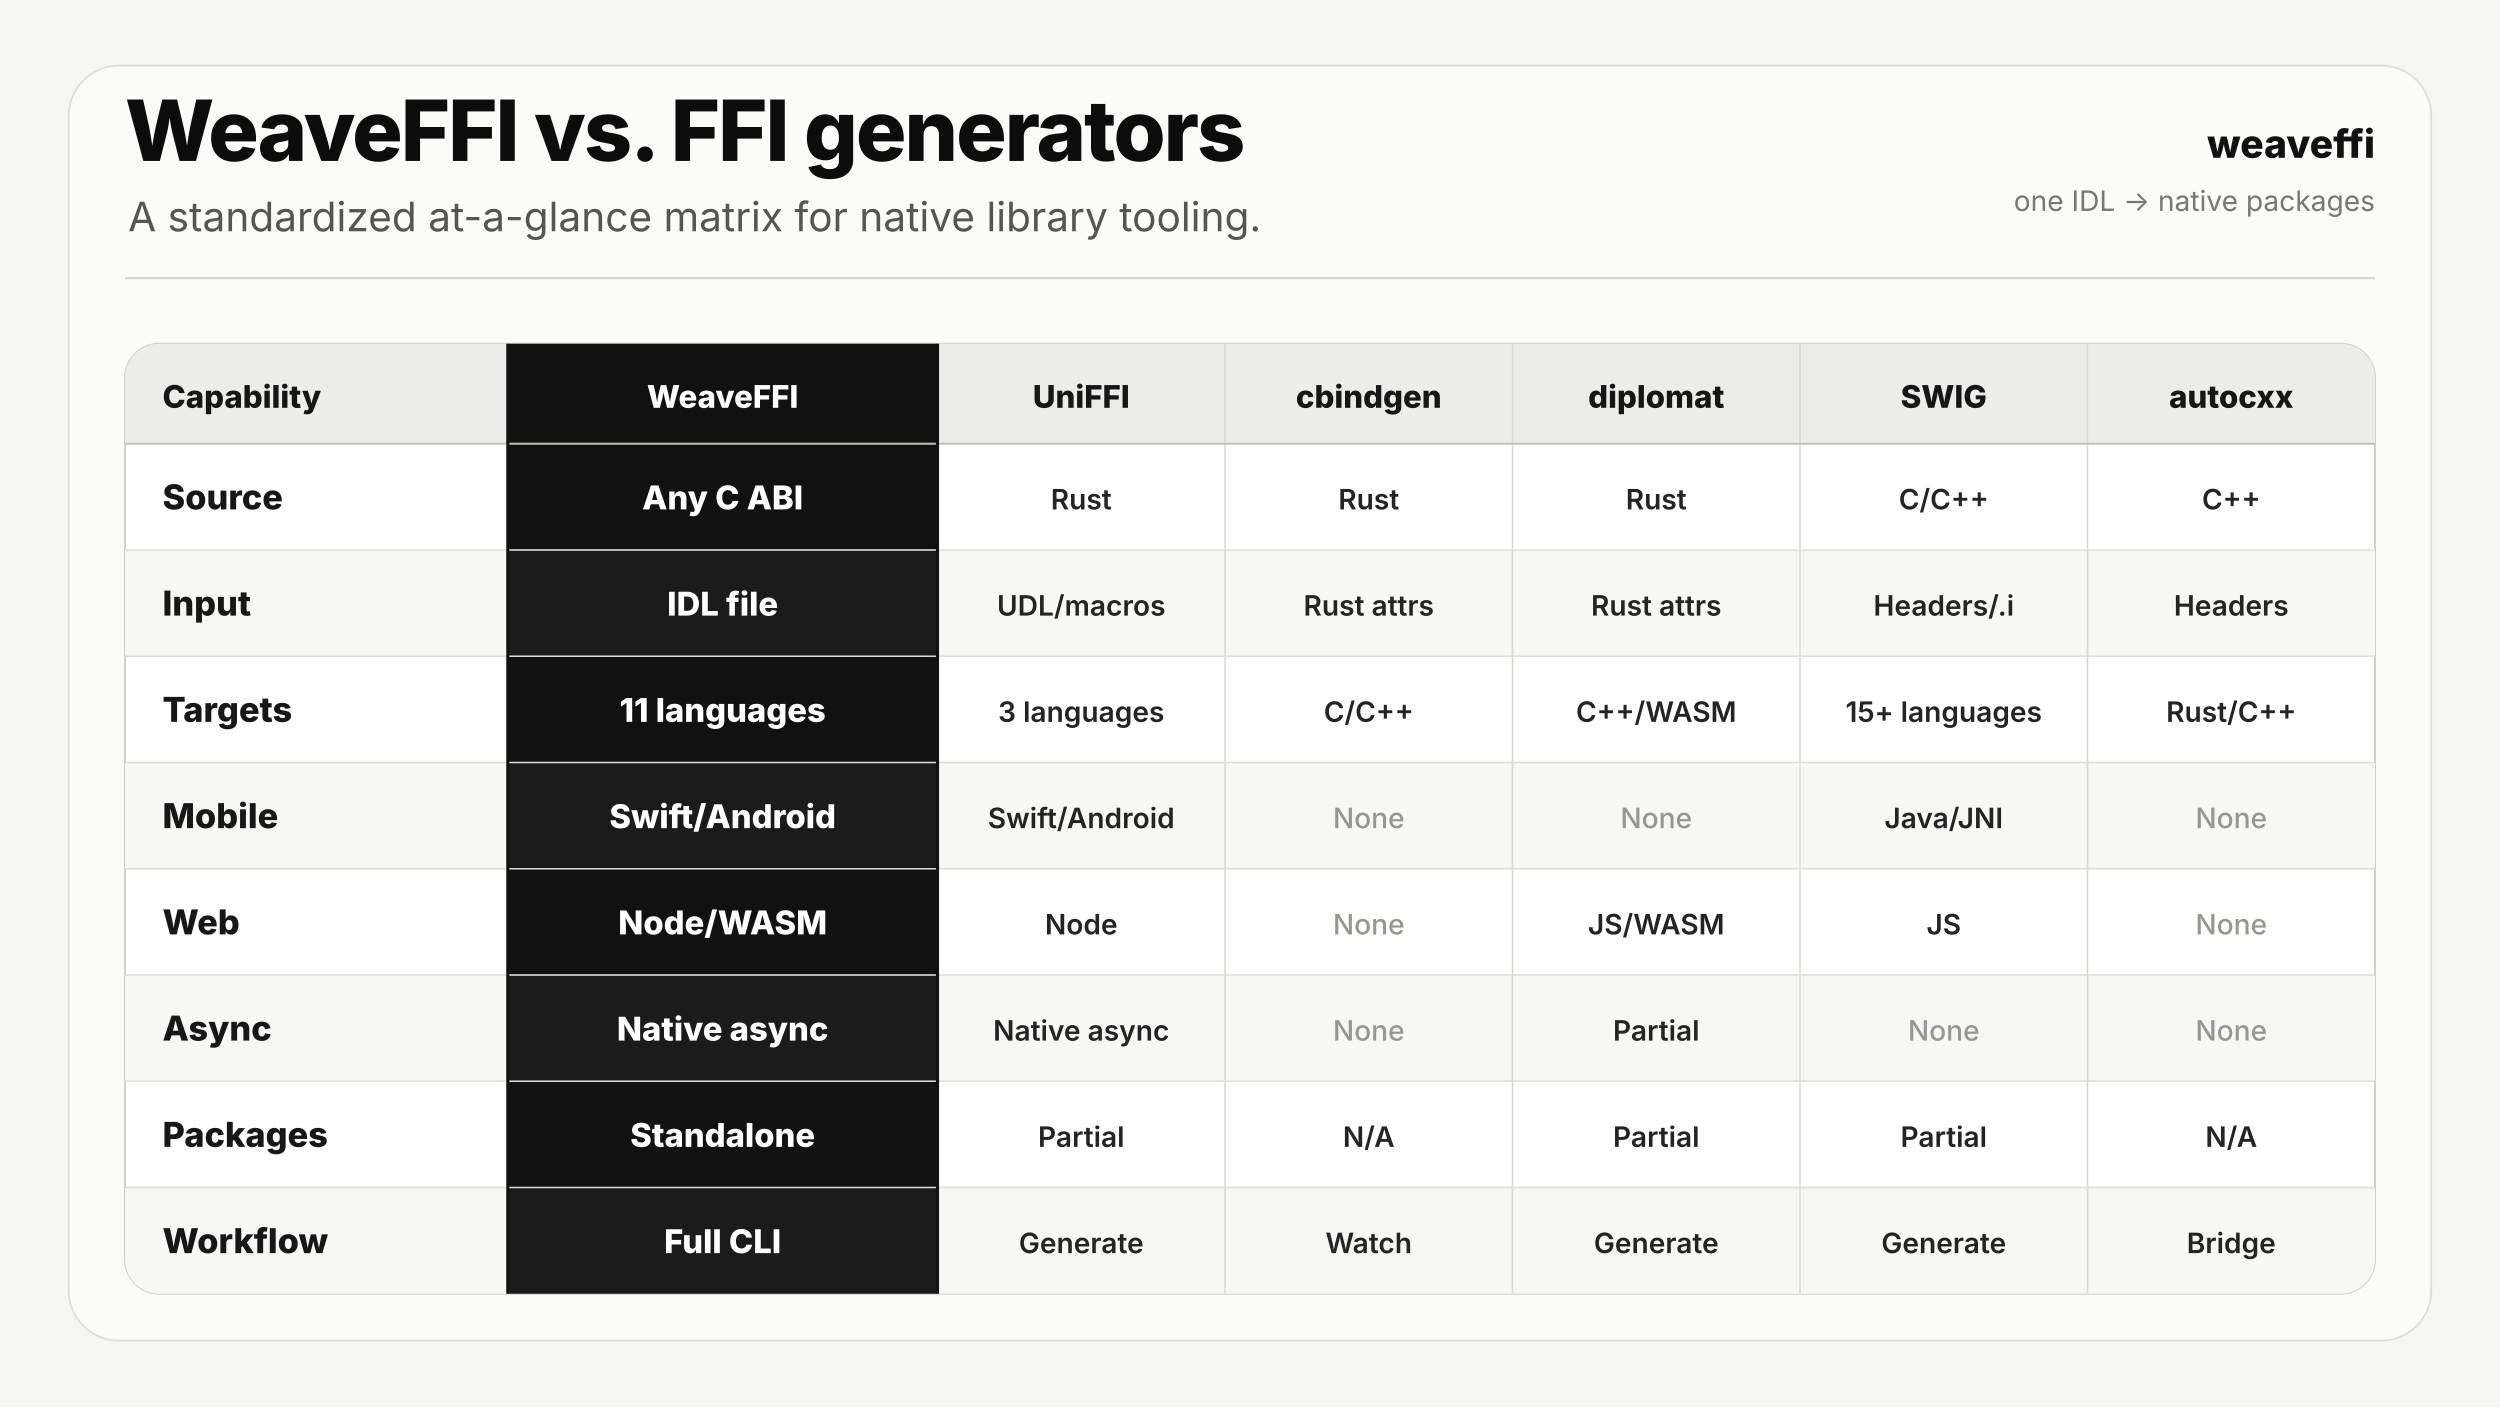
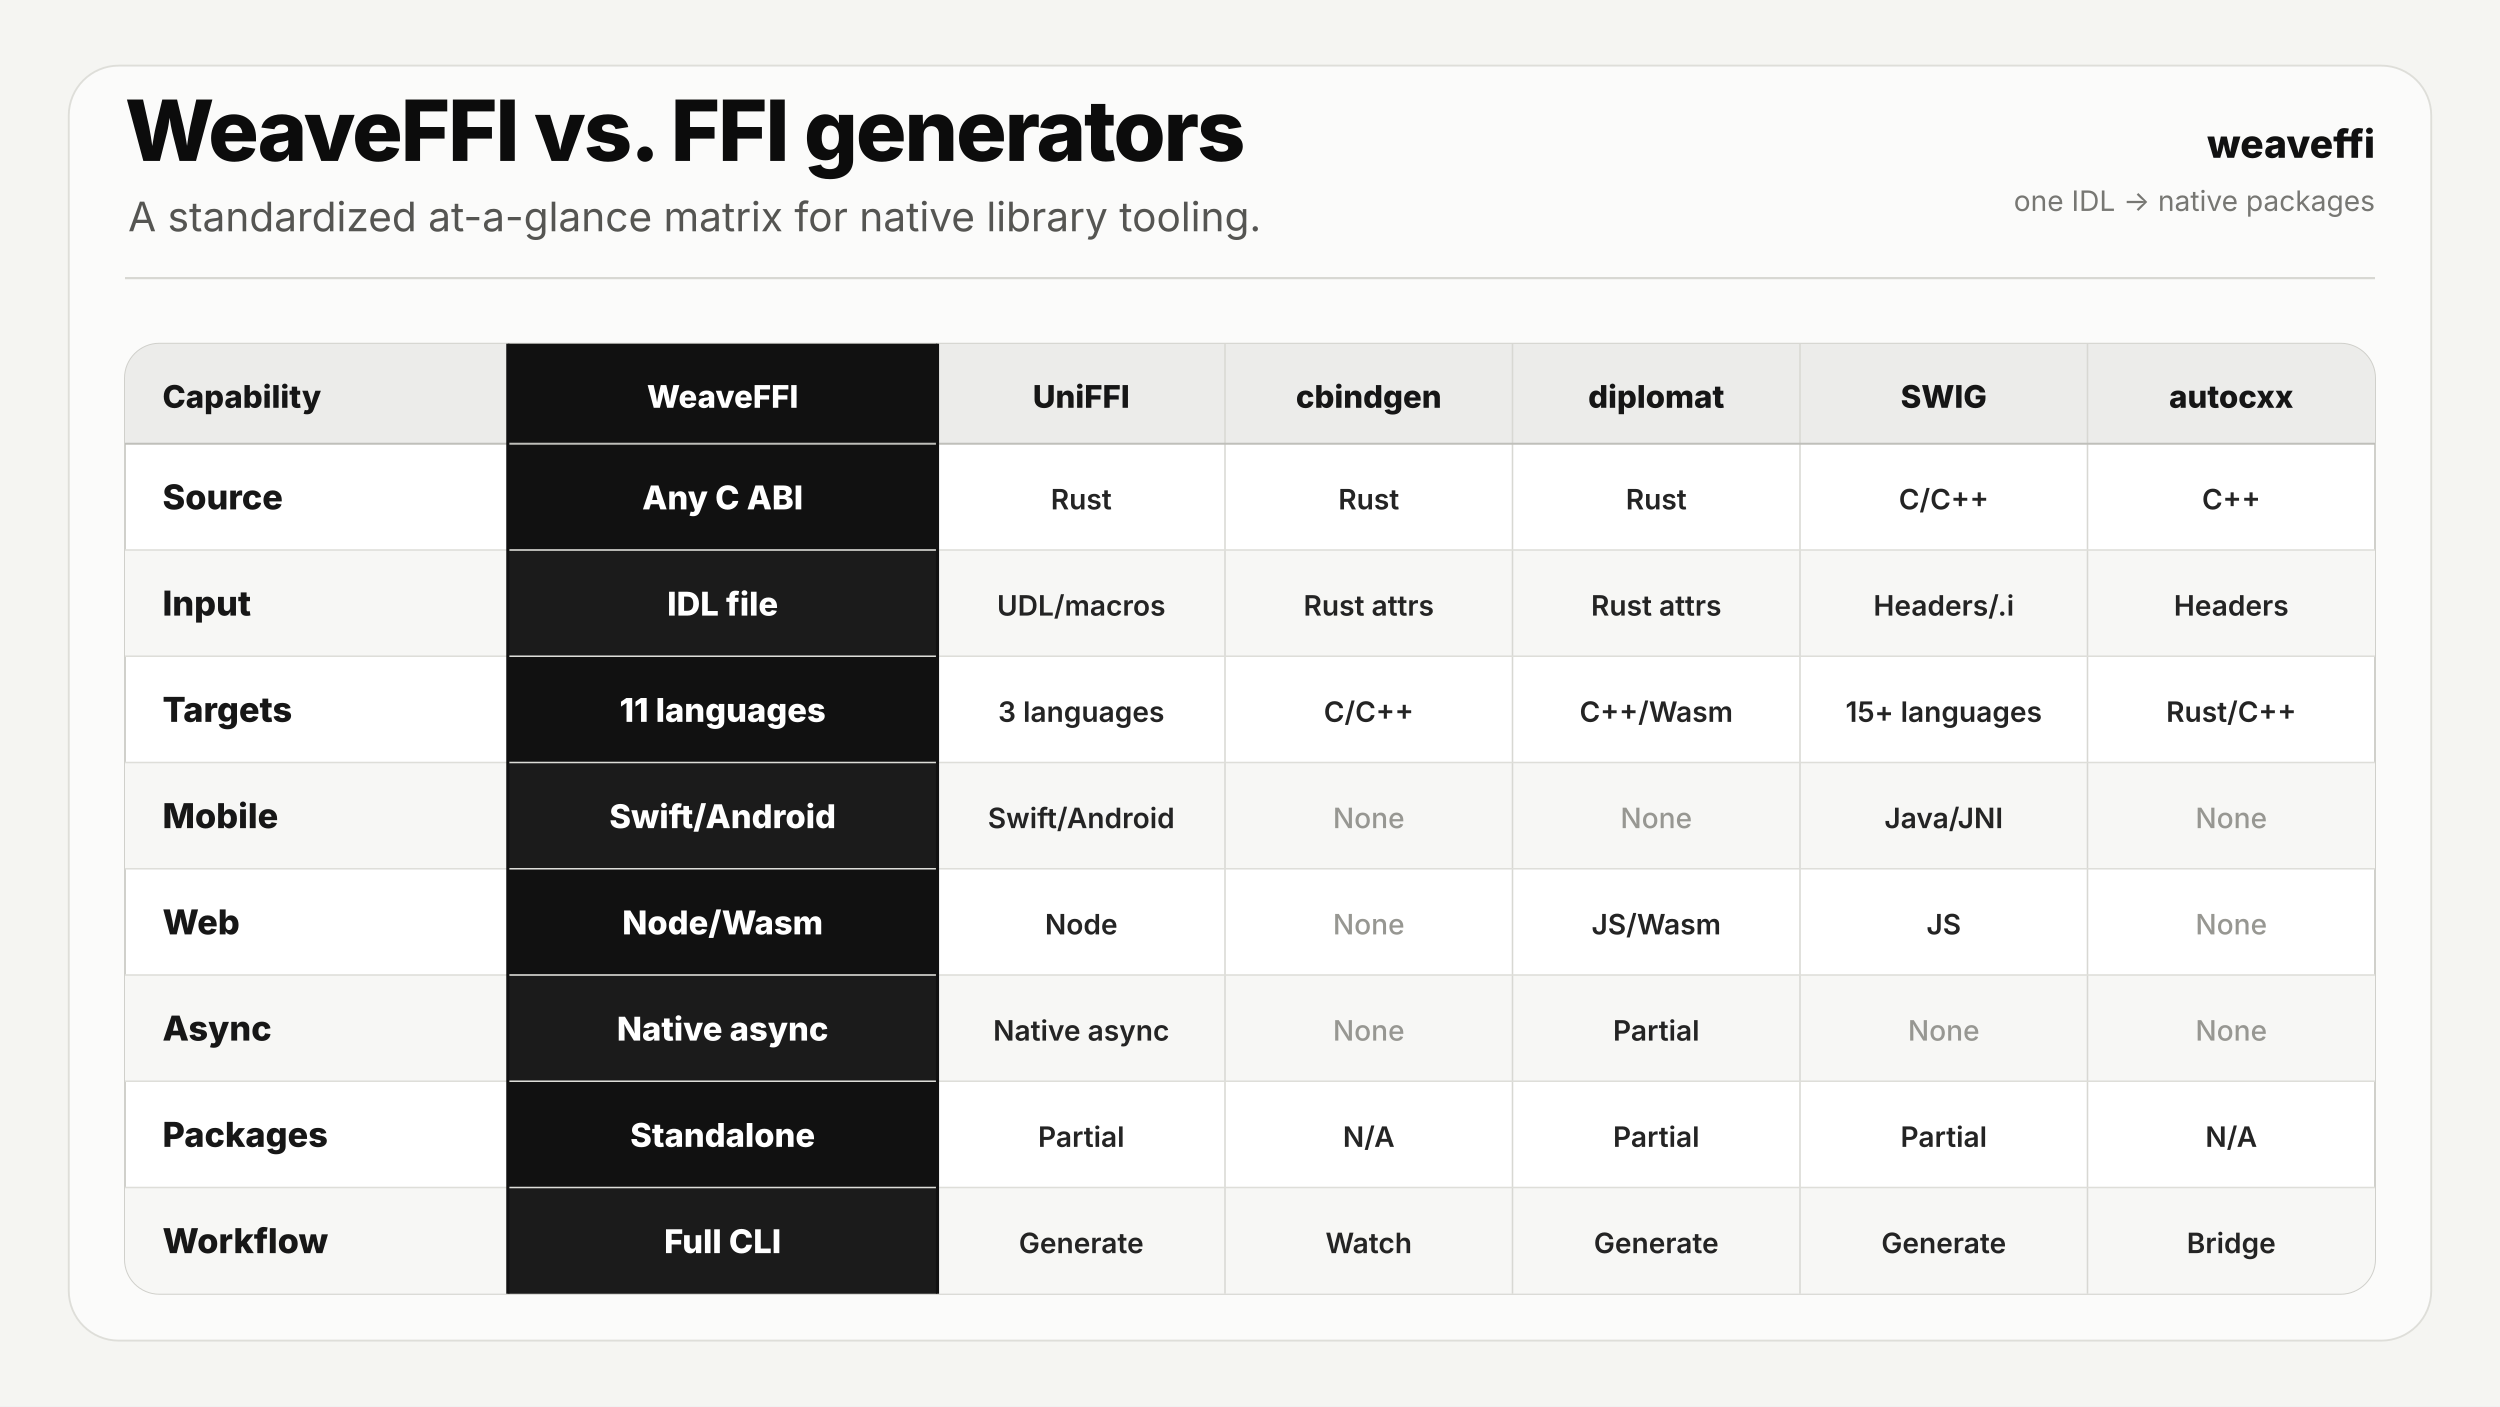
<svg xmlns="http://www.w3.org/2000/svg" width="3840" height="2160" viewBox="0 0 1600 900">
  <defs>
    <filter id="softShadow" x="-5%" y="-8%" width="110%" height="118%">
      <feDropShadow dx="0" dy="18" stdDeviation="26" flood-color="#000000" flood-opacity="0.10" />
    </filter>
    <clipPath id="tableClip">
      <rect x="80" y="220" width="1440" height="608" rx="22" ry="22" />
    </clipPath>
  </defs>
  <rect x="0" y="0" width="1600" height="900" rx="0" fill="#f5f5f2" />
  <rect x="44" y="42" width="1512" height="816" rx="32" fill="#fbfbfa" stroke="#deded9" stroke-width="1.2" />
  <text x="80" y="103" fill="#0c0c0c" font-family="Inter, Helvetica Neue, Arial, sans-serif" font-size="54" font-weight="820" text-anchor="start" letter-spacing="-1.3">WeaveFFI vs. FFI generators</text>
  <text x="82" y="148" fill="#555552" font-family="Inter, Helvetica Neue, Arial, sans-serif" font-size="26" font-weight="420" text-anchor="start">A standardized at-a-glance matrix for native library tooling.</text>
  <text x="1520" y="101" fill="#111111" font-family="Inter, Helvetica Neue, Arial, sans-serif" font-size="25" font-weight="800" text-anchor="end">weaveffi</text>
  <text x="1520" y="135" fill="#777773" font-family="Inter, Helvetica Neue, Arial, sans-serif" font-size="18" font-weight="420" text-anchor="end">one IDL -&gt; native packages</text>
  <line x1="80" y1="178" x2="1520" y2="178" stroke="#d7d7d2" stroke-width="1.4" />
  <rect x="80" y="220" width="1440" height="608" rx="22" fill="#ffffff" stroke="#cfcfca" stroke-width="1.25" />
  <g clip-path="url(#tableClip)">
    <rect x="80" y="220" width="245" height="64" rx="0" fill="#ececea" />
    <rect x="325" y="220" width="275" height="64" rx="0" fill="#111111" />
    <rect x="600" y="220" width="184" height="64" rx="0" fill="#ececea" />
    <rect x="784" y="220" width="184" height="64" rx="0" fill="#ececea" />
    <rect x="968" y="220" width="184" height="64" rx="0" fill="#ececea" />
    <rect x="1152" y="220" width="184" height="64" rx="0" fill="#ececea" />
    <rect x="1336" y="220" width="184" height="64" rx="0" fill="#ececea" />
    <rect x="325" y="284" width="275" height="544" rx="0" fill="#111111" />
    <rect x="80" y="352" width="1440" height="68" rx="0" fill="#f7f7f5" />
    <rect x="325" y="352" width="275" height="68" rx="0" fill="#1b1b1b" />
    <rect x="80" y="488" width="1440" height="68" rx="0" fill="#f7f7f5" />
    <rect x="325" y="488" width="275" height="68" rx="0" fill="#1b1b1b" />
    <rect x="80" y="624" width="1440" height="68" rx="0" fill="#f7f7f5" />
    <rect x="325" y="624" width="275" height="68" rx="0" fill="#1b1b1b" />
    <rect x="80" y="760" width="1440" height="68" rx="0" fill="#f7f7f5" />
    <rect x="325" y="760" width="275" height="68" rx="0" fill="#1b1b1b" />
    <line x1="325" y1="220" x2="325" y2="828" stroke="#d8d8d3" stroke-width="1" />
    <line x1="600" y1="220" x2="600" y2="828" stroke="#d8d8d3" stroke-width="1" />
    <line x1="784" y1="220" x2="784" y2="828" stroke="#d8d8d3" stroke-width="1" />
    <line x1="968" y1="220" x2="968" y2="828" stroke="#d8d8d3" stroke-width="1" />
    <line x1="1152" y1="220" x2="1152" y2="828" stroke="#d8d8d3" stroke-width="1" />
    <line x1="1336" y1="220" x2="1336" y2="828" stroke="#d8d8d3" stroke-width="1" />
    <line x1="80" y1="284" x2="1520" y2="284" stroke="#bfbfba" stroke-width="1.3" />
    <line x1="80" y1="352" x2="1520" y2="352" stroke="#deded9" stroke-width="1" />
    <line x1="80" y1="420" x2="1520" y2="420" stroke="#deded9" stroke-width="1" />
    <line x1="80" y1="488" x2="1520" y2="488" stroke="#deded9" stroke-width="1" />
    <line x1="80" y1="556" x2="1520" y2="556" stroke="#deded9" stroke-width="1" />
    <line x1="80" y1="624" x2="1520" y2="624" stroke="#deded9" stroke-width="1" />
    <line x1="80" y1="692" x2="1520" y2="692" stroke="#deded9" stroke-width="1" />
    <line x1="80" y1="760" x2="1520" y2="760" stroke="#deded9" stroke-width="1" />
    <line x1="325" y1="220" x2="325" y2="828" stroke="#111111" stroke-width="2" />
    <line x1="600" y1="220" x2="600" y2="828" stroke="#111111" stroke-width="2" />
    <text x="104" y="261" fill="#161616" font-family="Inter, Helvetica Neue, Arial, sans-serif" font-size="20" font-weight="760" text-anchor="start">Capability</text>
    <text x="462.5" y="261" fill="#ffffff" font-family="Inter, Helvetica Neue, Arial, sans-serif" font-size="20" font-weight="760" text-anchor="middle">WeaveFFI</text>
    <text x="692.0" y="261" fill="#161616" font-family="Inter, Helvetica Neue, Arial, sans-serif" font-size="20" font-weight="760" text-anchor="middle">UniFFI</text>
    <text x="876.0" y="261" fill="#161616" font-family="Inter, Helvetica Neue, Arial, sans-serif" font-size="20" font-weight="760" text-anchor="middle">cbindgen</text>
    <text x="1060.0" y="261" fill="#161616" font-family="Inter, Helvetica Neue, Arial, sans-serif" font-size="20" font-weight="760" text-anchor="middle">diplomat</text>
    <text x="1244.0" y="261" fill="#161616" font-family="Inter, Helvetica Neue, Arial, sans-serif" font-size="20" font-weight="760" text-anchor="middle">SWIG</text>
    <text x="1428.0" y="261" fill="#161616" font-family="Inter, Helvetica Neue, Arial, sans-serif" font-size="20" font-weight="760" text-anchor="middle">autocxx</text>
    <text x="104" y="326" fill="#171717" font-family="Inter, Helvetica Neue, Arial, sans-serif" font-size="22" font-weight="760" text-anchor="start">Source</text>
    <text x="462.5" y="326" fill="#ffffff" font-family="Inter, Helvetica Neue, Arial, sans-serif" font-size="21" font-weight="780" text-anchor="middle">Any C ABI</text>
    <text x="692.0" y="326" fill="#242424" font-family="Inter, Helvetica Neue, Arial, sans-serif" font-size="18" font-weight="570" text-anchor="middle">Rust</text>
    <text x="876.0" y="326" fill="#242424" font-family="Inter, Helvetica Neue, Arial, sans-serif" font-size="18" font-weight="570" text-anchor="middle">Rust</text>
    <text x="1060.0" y="326" fill="#242424" font-family="Inter, Helvetica Neue, Arial, sans-serif" font-size="18" font-weight="570" text-anchor="middle">Rust</text>
    <text x="1244.0" y="326" fill="#242424" font-family="Inter, Helvetica Neue, Arial, sans-serif" font-size="18" font-weight="570" text-anchor="middle">C/C++</text>
    <text x="1428.0" y="326" fill="#242424" font-family="Inter, Helvetica Neue, Arial, sans-serif" font-size="18" font-weight="570" text-anchor="middle">C++</text>
    <text x="104" y="394" fill="#171717" font-family="Inter, Helvetica Neue, Arial, sans-serif" font-size="22" font-weight="760" text-anchor="start">Input</text>
    <text x="462.5" y="394" fill="#ffffff" font-family="Inter, Helvetica Neue, Arial, sans-serif" font-size="21" font-weight="780" text-anchor="middle">IDL file</text>
    <text x="692.0" y="394" fill="#242424" font-family="Inter, Helvetica Neue, Arial, sans-serif" font-size="18" font-weight="570" text-anchor="middle">UDL/macros</text>
    <text x="876.0" y="394" fill="#242424" font-family="Inter, Helvetica Neue, Arial, sans-serif" font-size="18" font-weight="570" text-anchor="middle">Rust attrs</text>
    <text x="1060.0" y="394" fill="#242424" font-family="Inter, Helvetica Neue, Arial, sans-serif" font-size="18" font-weight="570" text-anchor="middle">Rust attrs</text>
    <text x="1244.0" y="394" fill="#242424" font-family="Inter, Helvetica Neue, Arial, sans-serif" font-size="18" font-weight="570" text-anchor="middle">Headers/.i</text>
    <text x="1428.0" y="394" fill="#242424" font-family="Inter, Helvetica Neue, Arial, sans-serif" font-size="18" font-weight="570" text-anchor="middle">Headers</text>
    <text x="104" y="462" fill="#171717" font-family="Inter, Helvetica Neue, Arial, sans-serif" font-size="22" font-weight="760" text-anchor="start">Targets</text>
    <text x="462.5" y="462" fill="#ffffff" font-family="Inter, Helvetica Neue, Arial, sans-serif" font-size="21" font-weight="780" text-anchor="middle">11 languages</text>
    <text x="692.0" y="462" fill="#242424" font-family="Inter, Helvetica Neue, Arial, sans-serif" font-size="18" font-weight="570" text-anchor="middle">3 languages</text>
    <text x="876.0" y="462" fill="#242424" font-family="Inter, Helvetica Neue, Arial, sans-serif" font-size="18" font-weight="570" text-anchor="middle">C/C++</text>
-     <text x="1060.0" y="462" fill="#242424" font-family="Inter, Helvetica Neue, Arial, sans-serif" font-size="18" font-weight="570" text-anchor="middle">C++/WASM</text>
+     <text x="1060.0" y="462" fill="#242424" font-family="Inter, Helvetica Neue, Arial, sans-serif" font-size="18" font-weight="570" text-anchor="middle">C++/Wasm</text>
    <text x="1244.0" y="462" fill="#242424" font-family="Inter, Helvetica Neue, Arial, sans-serif" font-size="18" font-weight="570" text-anchor="middle">15+ languages</text>
    <text x="1428.0" y="462" fill="#242424" font-family="Inter, Helvetica Neue, Arial, sans-serif" font-size="18" font-weight="570" text-anchor="middle">Rust/C++</text>
    <text x="104" y="530" fill="#171717" font-family="Inter, Helvetica Neue, Arial, sans-serif" font-size="22" font-weight="760" text-anchor="start">Mobile</text>
    <text x="462.5" y="530" fill="#ffffff" font-family="Inter, Helvetica Neue, Arial, sans-serif" font-size="21" font-weight="780" text-anchor="middle">Swift/Android</text>
    <text x="692.0" y="530" fill="#242424" font-family="Inter, Helvetica Neue, Arial, sans-serif" font-size="18" font-weight="570" text-anchor="middle">Swift/Android</text>
    <text x="876.0" y="530" fill="#979792" font-family="Inter, Helvetica Neue, Arial, sans-serif" font-size="18" font-weight="520" text-anchor="middle">None</text>
    <text x="1060.0" y="530" fill="#979792" font-family="Inter, Helvetica Neue, Arial, sans-serif" font-size="18" font-weight="520" text-anchor="middle">None</text>
    <text x="1244.0" y="530" fill="#242424" font-family="Inter, Helvetica Neue, Arial, sans-serif" font-size="18" font-weight="570" text-anchor="middle">Java/JNI</text>
    <text x="1428.0" y="530" fill="#979792" font-family="Inter, Helvetica Neue, Arial, sans-serif" font-size="18" font-weight="520" text-anchor="middle">None</text>
    <text x="104" y="598" fill="#171717" font-family="Inter, Helvetica Neue, Arial, sans-serif" font-size="22" font-weight="760" text-anchor="start">Web</text>
-     <text x="462.5" y="598" fill="#ffffff" font-family="Inter, Helvetica Neue, Arial, sans-serif" font-size="21" font-weight="780" text-anchor="middle">Node/WASM</text>
+     <text x="462.5" y="598" fill="#ffffff" font-family="Inter, Helvetica Neue, Arial, sans-serif" font-size="21" font-weight="780" text-anchor="middle">Node/Wasm</text>
    <text x="692.0" y="598" fill="#242424" font-family="Inter, Helvetica Neue, Arial, sans-serif" font-size="18" font-weight="570" text-anchor="middle">Node</text>
    <text x="876.0" y="598" fill="#979792" font-family="Inter, Helvetica Neue, Arial, sans-serif" font-size="18" font-weight="520" text-anchor="middle">None</text>
-     <text x="1060.0" y="598" fill="#242424" font-family="Inter, Helvetica Neue, Arial, sans-serif" font-size="18" font-weight="570" text-anchor="middle">JS/WASM</text>
+     <text x="1060.0" y="598" fill="#242424" font-family="Inter, Helvetica Neue, Arial, sans-serif" font-size="18" font-weight="570" text-anchor="middle">JS/Wasm</text>
    <text x="1244.0" y="598" fill="#242424" font-family="Inter, Helvetica Neue, Arial, sans-serif" font-size="18" font-weight="570" text-anchor="middle">JS</text>
    <text x="1428.0" y="598" fill="#979792" font-family="Inter, Helvetica Neue, Arial, sans-serif" font-size="18" font-weight="520" text-anchor="middle">None</text>
    <text x="104" y="666" fill="#171717" font-family="Inter, Helvetica Neue, Arial, sans-serif" font-size="22" font-weight="760" text-anchor="start">Async</text>
    <text x="462.5" y="666" fill="#ffffff" font-family="Inter, Helvetica Neue, Arial, sans-serif" font-size="21" font-weight="780" text-anchor="middle">Native async</text>
    <text x="692.0" y="666" fill="#242424" font-family="Inter, Helvetica Neue, Arial, sans-serif" font-size="18" font-weight="570" text-anchor="middle">Native async</text>
    <text x="876.0" y="666" fill="#979792" font-family="Inter, Helvetica Neue, Arial, sans-serif" font-size="18" font-weight="520" text-anchor="middle">None</text>
    <text x="1060.0" y="666" fill="#242424" font-family="Inter, Helvetica Neue, Arial, sans-serif" font-size="18" font-weight="570" text-anchor="middle">Partial</text>
    <text x="1244.0" y="666" fill="#979792" font-family="Inter, Helvetica Neue, Arial, sans-serif" font-size="18" font-weight="520" text-anchor="middle">None</text>
    <text x="1428.0" y="666" fill="#979792" font-family="Inter, Helvetica Neue, Arial, sans-serif" font-size="18" font-weight="520" text-anchor="middle">None</text>
    <text x="104" y="734" fill="#171717" font-family="Inter, Helvetica Neue, Arial, sans-serif" font-size="22" font-weight="760" text-anchor="start">Packages</text>
    <text x="462.5" y="734" fill="#ffffff" font-family="Inter, Helvetica Neue, Arial, sans-serif" font-size="21" font-weight="780" text-anchor="middle">Standalone</text>
    <text x="692.0" y="734" fill="#242424" font-family="Inter, Helvetica Neue, Arial, sans-serif" font-size="18" font-weight="570" text-anchor="middle">Partial</text>
    <text x="876.0" y="734" fill="#242424" font-family="Inter, Helvetica Neue, Arial, sans-serif" font-size="18" font-weight="570" text-anchor="middle">N/A</text>
    <text x="1060.0" y="734" fill="#242424" font-family="Inter, Helvetica Neue, Arial, sans-serif" font-size="18" font-weight="570" text-anchor="middle">Partial</text>
    <text x="1244.0" y="734" fill="#242424" font-family="Inter, Helvetica Neue, Arial, sans-serif" font-size="18" font-weight="570" text-anchor="middle">Partial</text>
    <text x="1428.0" y="734" fill="#242424" font-family="Inter, Helvetica Neue, Arial, sans-serif" font-size="18" font-weight="570" text-anchor="middle">N/A</text>
    <text x="104" y="802" fill="#171717" font-family="Inter, Helvetica Neue, Arial, sans-serif" font-size="22" font-weight="760" text-anchor="start">Workflow</text>
    <text x="462.5" y="802" fill="#ffffff" font-family="Inter, Helvetica Neue, Arial, sans-serif" font-size="21" font-weight="780" text-anchor="middle">Full CLI</text>
    <text x="692.0" y="802" fill="#242424" font-family="Inter, Helvetica Neue, Arial, sans-serif" font-size="18" font-weight="570" text-anchor="middle">Generate</text>
    <text x="876.0" y="802" fill="#242424" font-family="Inter, Helvetica Neue, Arial, sans-serif" font-size="18" font-weight="570" text-anchor="middle">Watch</text>
    <text x="1060.0" y="802" fill="#242424" font-family="Inter, Helvetica Neue, Arial, sans-serif" font-size="18" font-weight="570" text-anchor="middle">Generate</text>
    <text x="1244.0" y="802" fill="#242424" font-family="Inter, Helvetica Neue, Arial, sans-serif" font-size="18" font-weight="570" text-anchor="middle">Generate</text>
    <text x="1428.0" y="802" fill="#242424" font-family="Inter, Helvetica Neue, Arial, sans-serif" font-size="18" font-weight="570" text-anchor="middle">Bridge</text>
  </g>
</svg>
